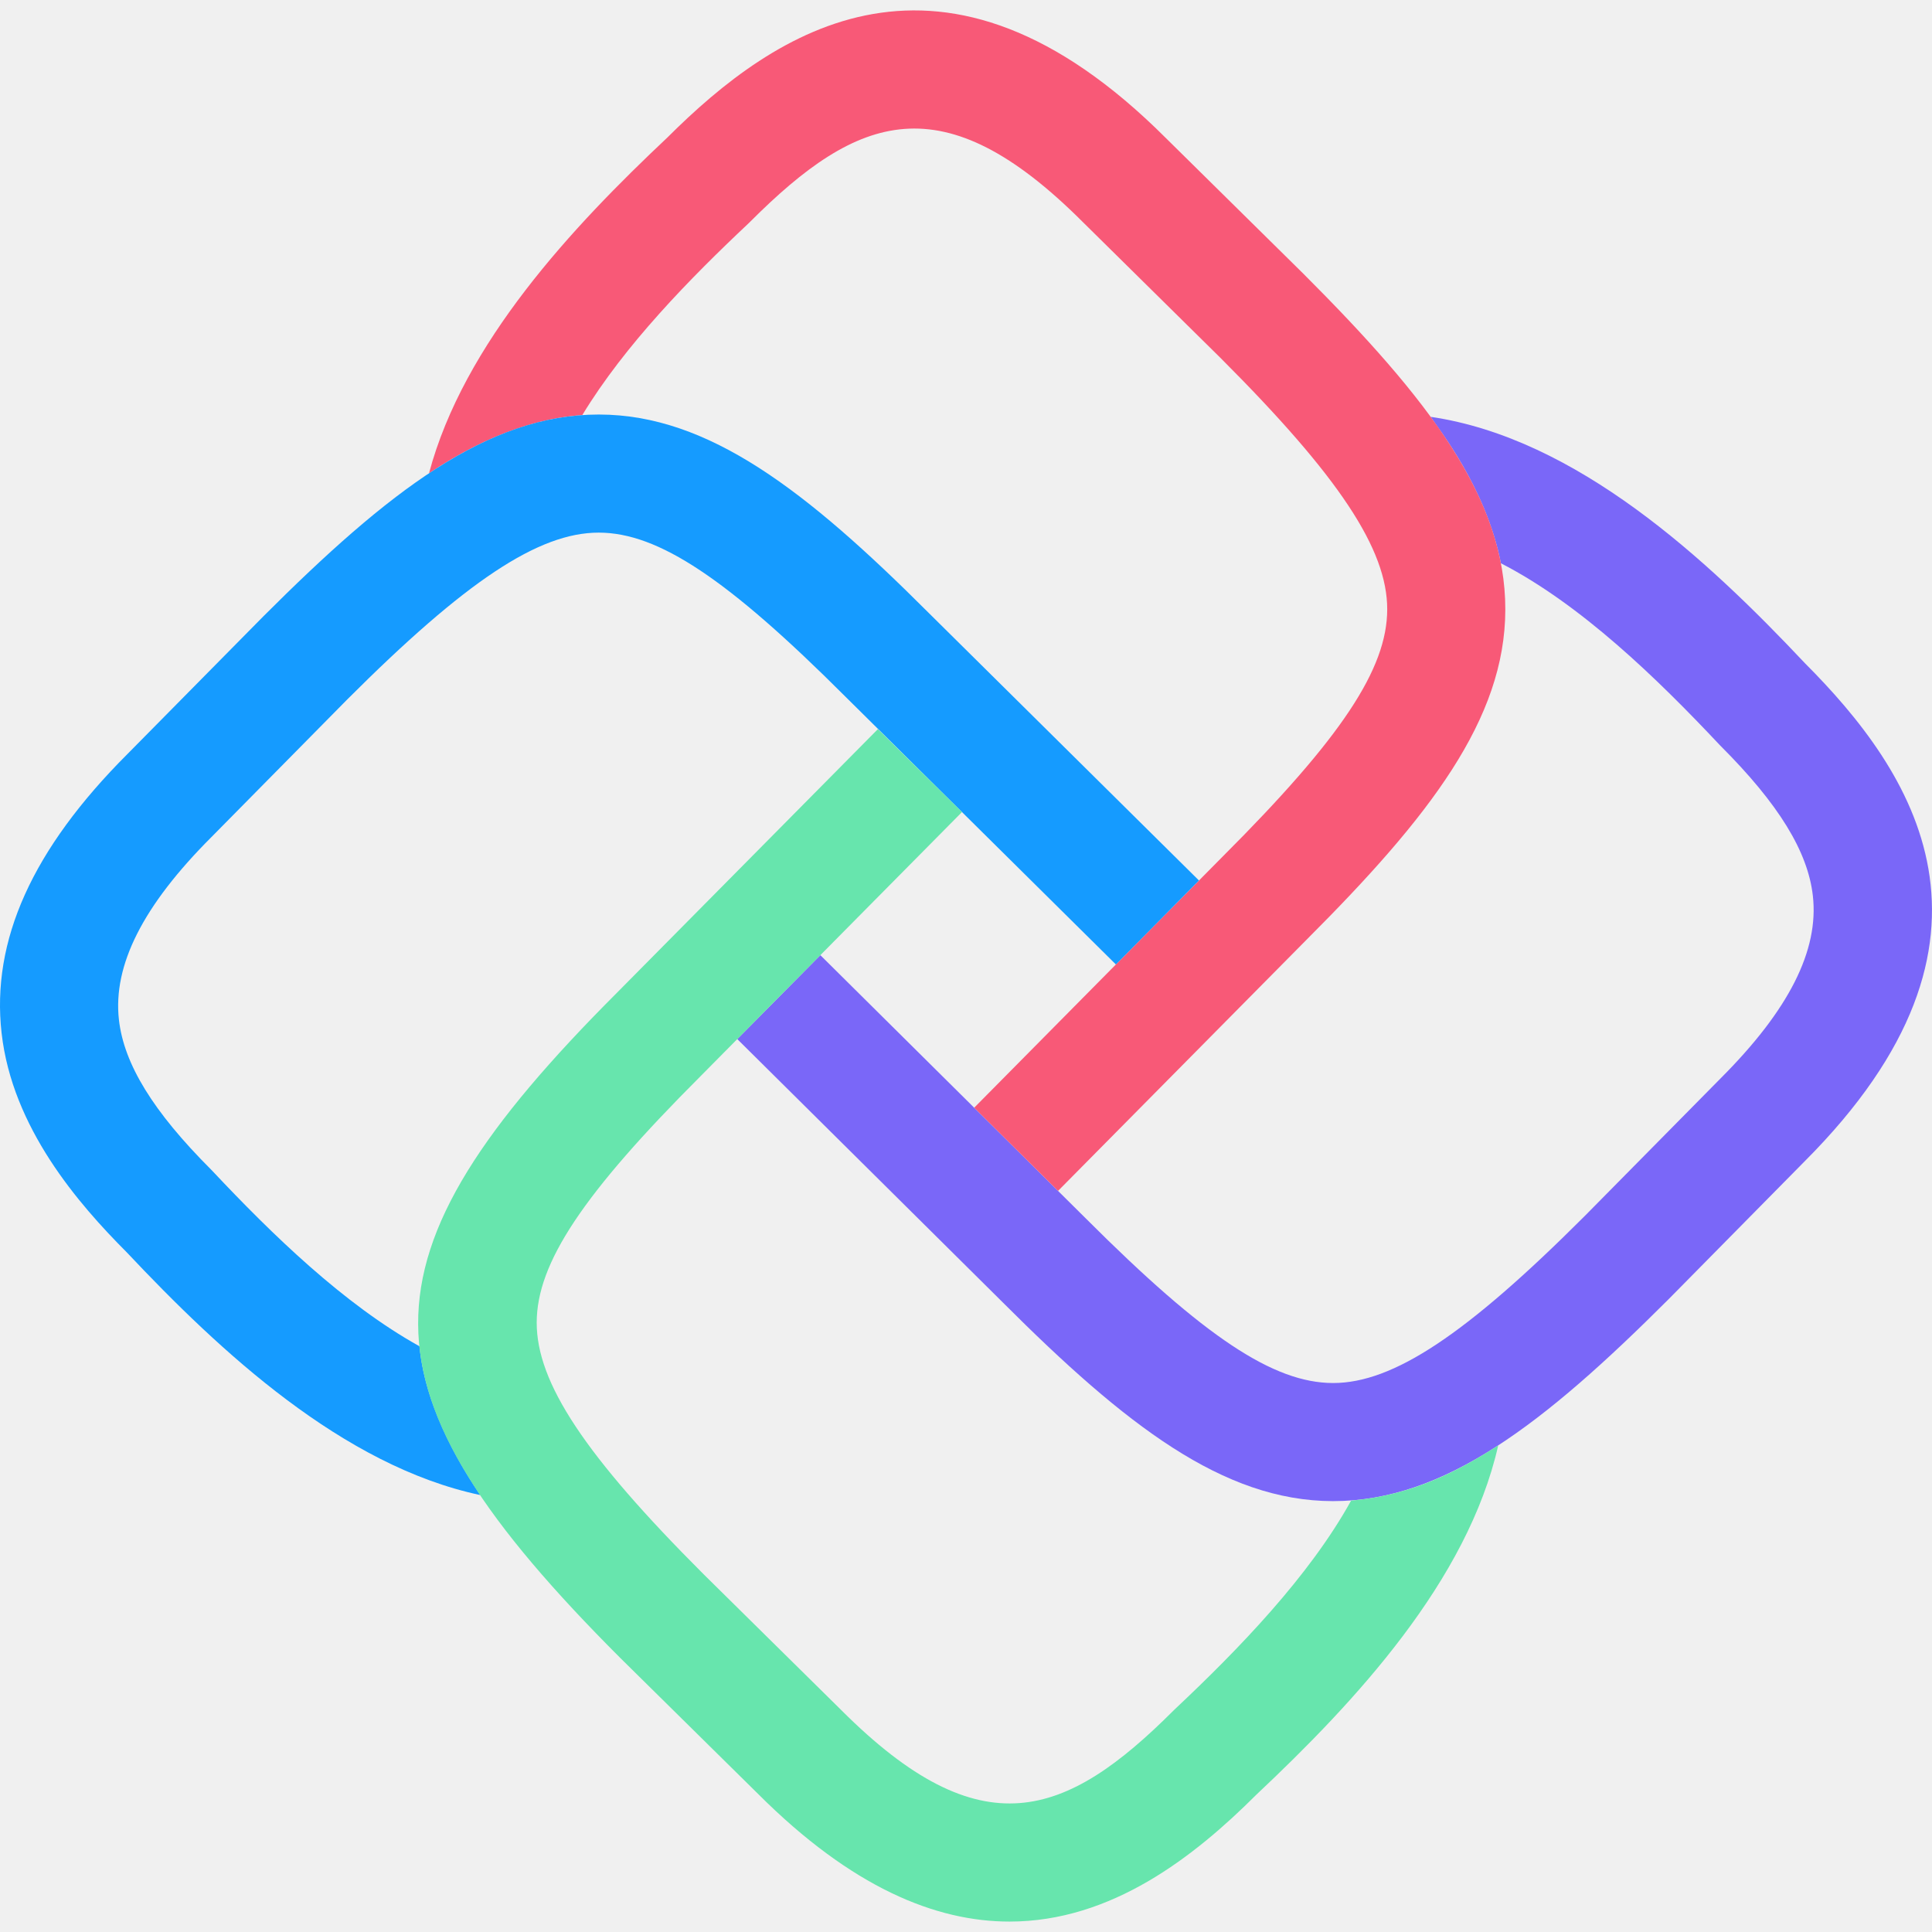
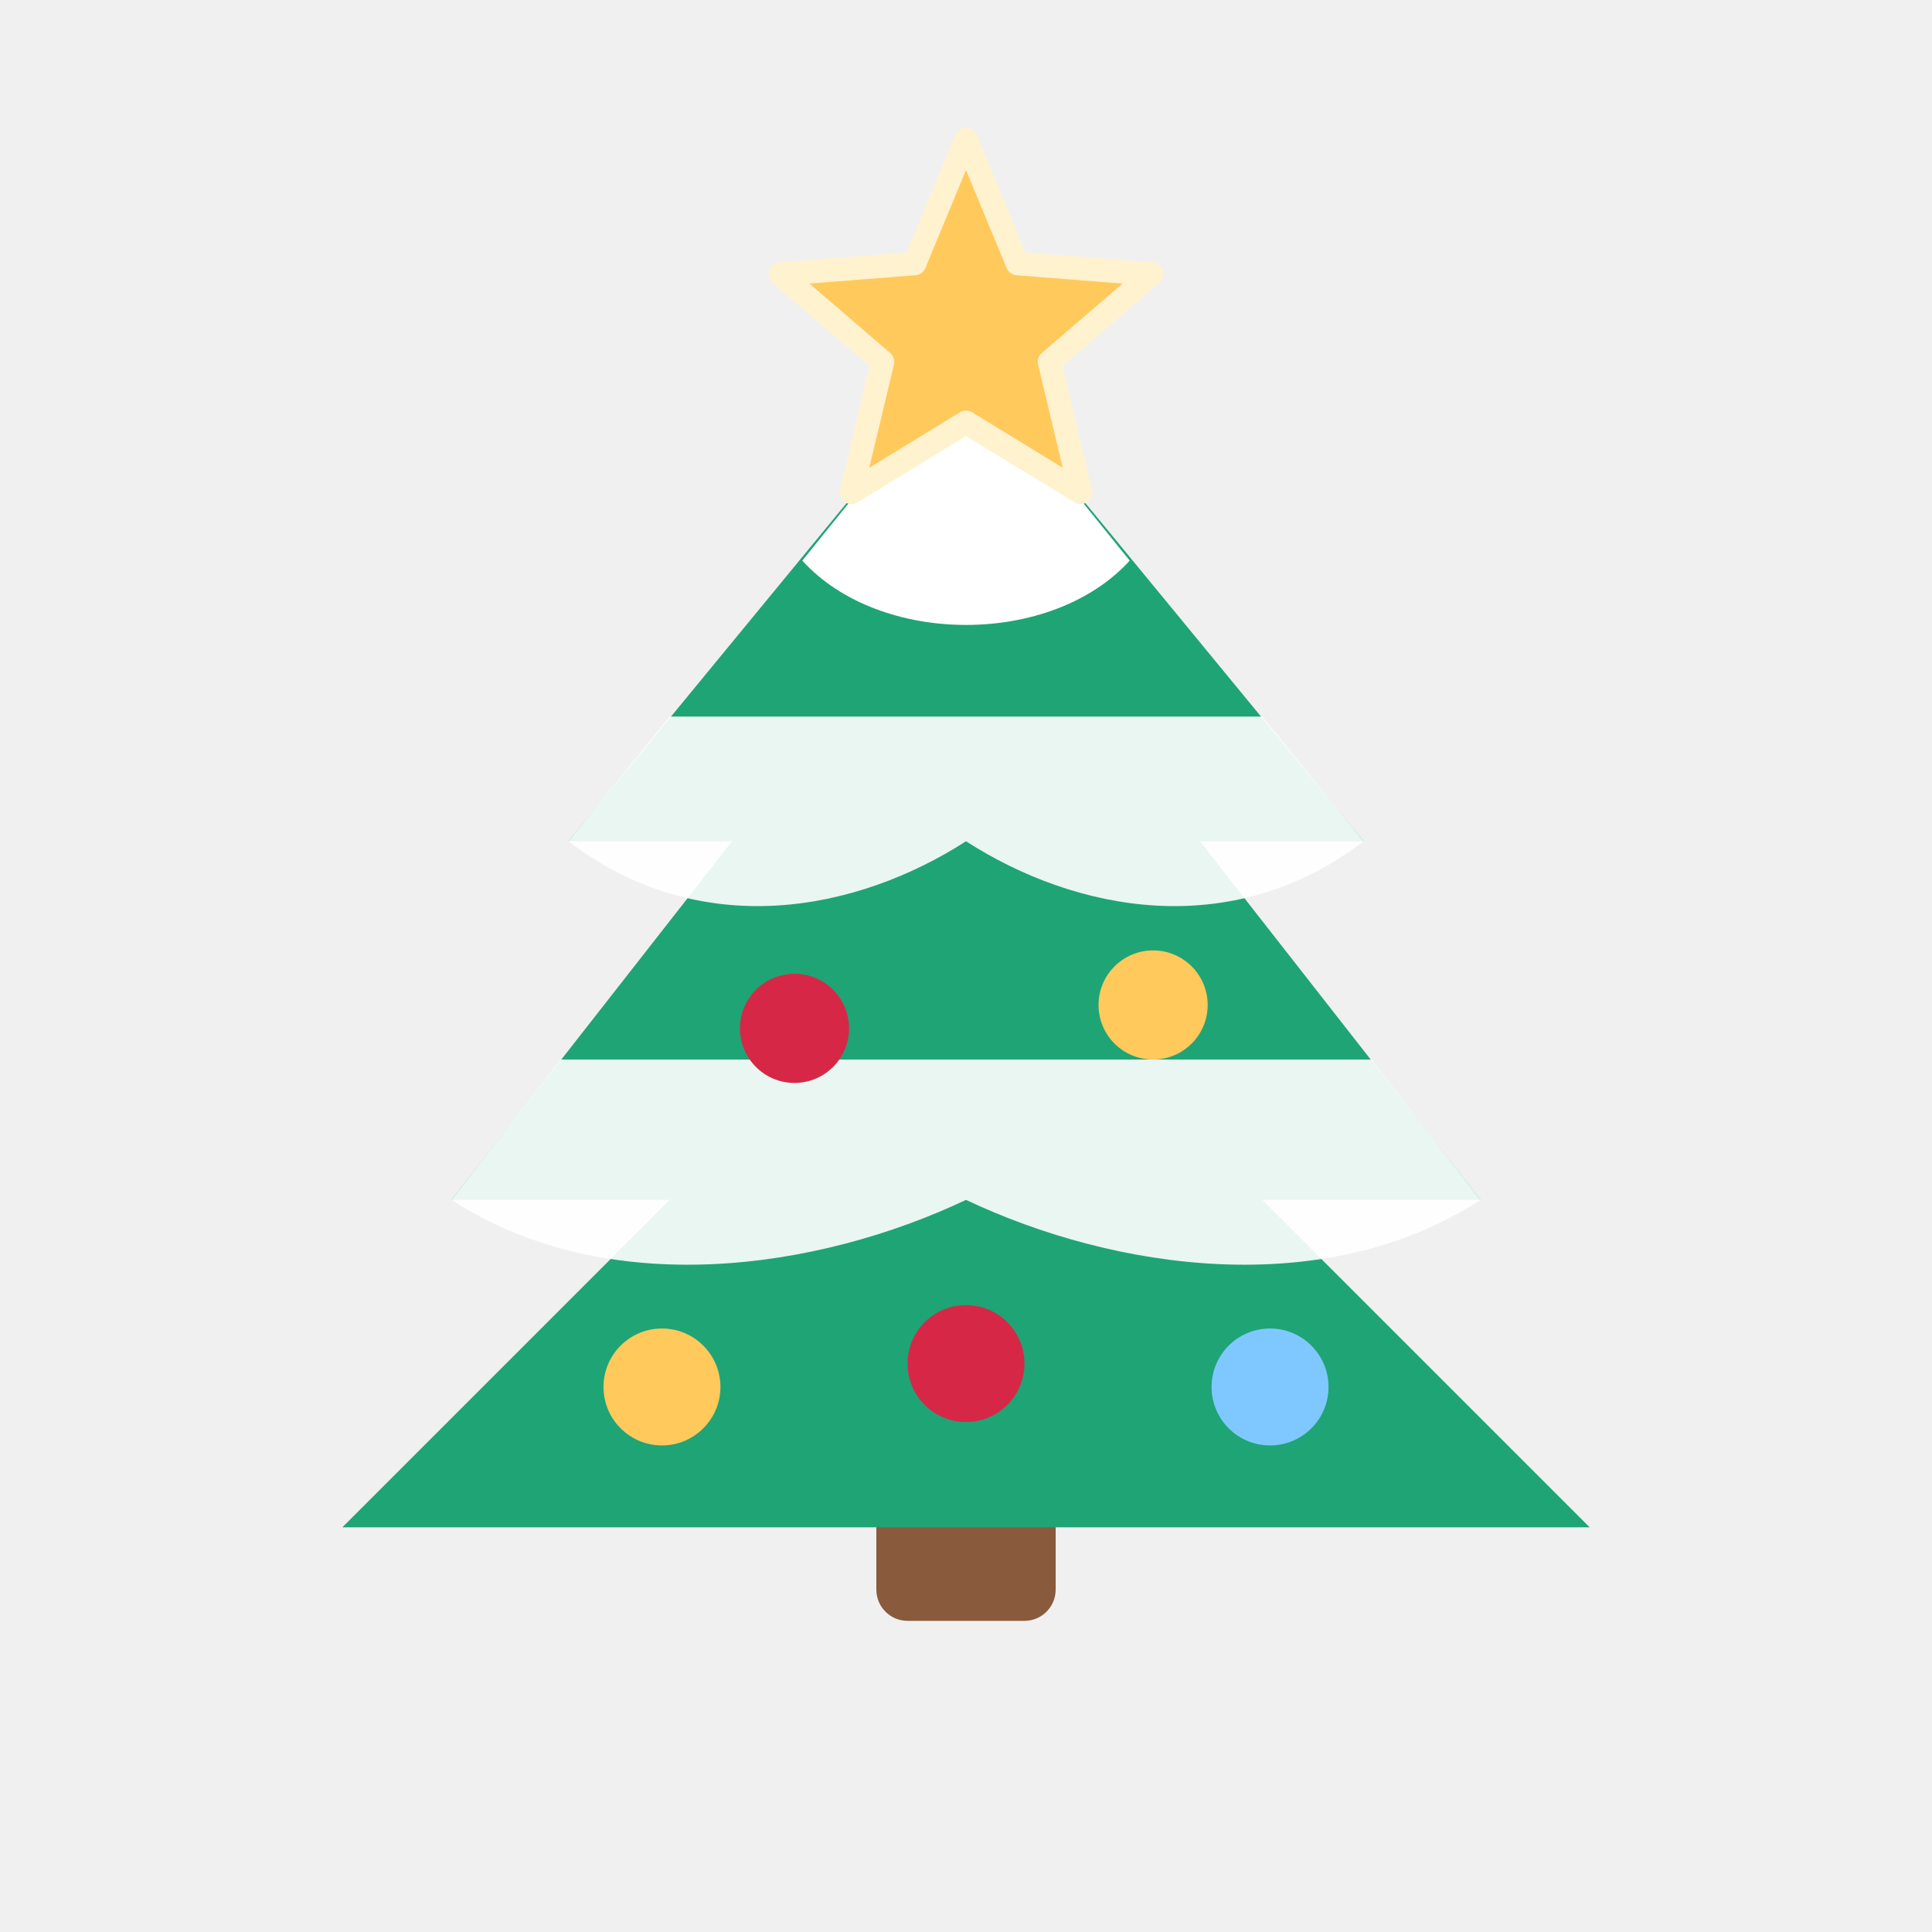
- <svg xmlns="http://www.w3.org/2000/svg" xmlns:xlink="http://www.w3.org/1999/xlink" width="450" height="450" viewBox="0 0 50.37 49.827" version="1.1" id="svg151">
-   <defs id="defs105">
-     <path id="aj28a0fd1a" d="M 1.738,0.156 3.927,2.323 2.347,3.919 0.101,1.81 Z" />
-     <path id="fdje57jgic" d="M 2.201,0.066 3.855,1.703 1.69,3.894 0.093,2.311 Z" />
-     <path id="6bg72xwlze" d="M 2.398,0.044 3.994,1.624 1.886,3.869 0.232,2.232 Z" />
-     <path id="eaqjnja8wg" d="M 1.736,0.023 3.981,2.132 2.344,3.786 0.156,1.619 Z" />
-   </defs>
-   <g fill="none" fill-rule="evenodd" id="g149" transform="translate(-2.9304427e-4,-1.6465461e-4)">
-     <g id="g147">
-       <g id="g145">
-         <path fill="#7a67f8" d="M 34.758,38.865 H 34.746 C 31.892,38.86 29.342,36.882 26.152,33.692 l -6.93,-6.873 2.166,-2.188 6.937,6.88 c 3.075,3.074 4.876,4.272 6.427,4.275 h 0.005 c 1.567,0 3.467,-1.262 6.558,-4.353 l 3.541,-3.587 c 1.784,-1.784 2.57,-3.34 2.408,-4.762 -0.13,-1.156 -0.894,-2.397 -2.401,-3.904 L 44.83,19.146 C 43.202,17.414 41.211,15.483 39.131,14.414 38.745,12.437 37.48,10.881 37.3,10.596 c 3.803,0.559 7.197,3.703 9.758,6.424 2.788,2.794 5.803,7.176 -0.018,12.996 l -3.54,3.588 c -3.251,3.25 -5.844,5.261 -8.742,5.261" id="path107" />
-         <path fill="#f85977" d="m 25.399,28.608 6.492,-6.562 c 3.076,-3.076 4.274,-4.877 4.276,-6.428 0.004,-1.567 -1.257,-3.469 -4.352,-6.563 L 28.228,5.515 C 24.58,1.867 22.369,2.699 19.561,5.507 L 19.528,5.54 c -1.54,1.448 -3.237,3.182 -4.346,5.01 -1.031,0.073 -2.361,0.424 -3.997,1.518 0.906,-3.397 3.737,-6.422 6.216,-8.755 2.794,-2.789 7.177,-5.804 12.997,0.017 l 3.588,3.54 c 3.255,3.256 5.266,5.851 5.26,8.754 -0.005,2.854 -1.982,5.404 -5.172,8.594 l -6.489,6.559 z" id="path109" />
-         <path fill="#159bff" d="M 12.522,38.707 C 8.939,37.946 5.746,34.972 3.308,32.382 2.035,31.106 0.321,29.13 0.042,26.663 c -0.274,-2.414 0.8,-4.795 3.283,-7.278 l 3.542,-3.588 c 3.25,-3.25 5.843,-5.261 8.74,-5.261 h 0.013 c 2.854,0.005 5.404,1.983 8.593,5.172 l 7.046,6.976 -2.165,2.19 -7.053,-6.983 c -3.076,-3.076 -4.876,-4.273 -6.427,-4.276 h -0.006 c -1.566,0 -3.466,1.261 -6.557,4.352 L 5.51,21.555 c -1.784,1.784 -2.57,3.34 -2.409,4.762 0.131,1.156 0.894,2.396 2.402,3.904 l 0.033,0.034 c 1.55,1.649 3.43,3.479 5.401,4.573 0.168,1.739 1.2,3.297 1.585,3.88" id="path111" />
-         <path fill="#67e5ad" d="m 26.32,49.827 c -1.925,0 -4.114,-0.886 -6.557,-3.33 l -3.588,-3.54 C 9.167,35.949 9.151,32.546 16.086,25.61 l 6.802,-6.872 2.193,2.162 -6.812,6.882 c -3.076,3.076 -4.273,4.877 -4.276,6.427 -0.003,1.568 1.258,3.47 4.352,6.563 l 3.588,3.541 c 3.646,3.647 5.858,2.816 8.666,0.008 l 0.034,-0.033 c 1.654,-1.555 3.5,-3.46 4.593,-5.437 1.661,-0.14 2.9,-0.841 3.835,-1.438 -0.8,3.537 -3.738,6.69 -6.302,9.102 -1.62,1.618 -3.777,3.312 -6.439,3.312" id="path113" />
-         <g transform="translate(21.154,18.577)" id="g120">
-           <mask id="8jptpqrneb" fill="#ffffff">
-             <use xlink:href="#aj28a0fd1a" id="use115" />
-           </mask>
-           <path d="M 0.101,1.81 1.738,0.156 3.927,2.323 2.347,3.919 Z" mask="url(#8jptpqrneb)" id="path118" />
-         </g>
-         <g transform="translate(27.404,20.981)" id="g127">
-           <mask id="b2iljpfwbd" fill="#ffffff">
-             <use xlink:href="#fdje57jgic" id="use122" />
-           </mask>
-           <path d="M 2.201,0.066 3.855,1.703 1.69,3.894 0.093,2.311 Z" mask="url(#b2iljpfwbd)" id="path125" />
-         </g>
-         <g transform="translate(18.99,24.587)" id="g134">
-           <mask id="gj70tyfpnf" fill="#ffffff">
-             <use xlink:href="#6bg72xwlze" id="use129" />
-           </mask>
-           <path d="M 1.886,3.869 0.232,2.232 2.398,0.044 3.994,1.624 Z" mask="url(#gj70tyfpnf)" id="path132" />
-         </g>
-         <g transform="translate(25.24,26.99)" id="g141">
-           <mask id="z7vhvduckh" fill="#ffffff">
-             <use xlink:href="#eaqjnja8wg" id="use136" />
-           </mask>
-           <path d="M 3.981,2.132 2.344,3.786 0.156,1.619 1.736,0.023 Z" mask="url(#z7vhvduckh)" id="path139" />
-         </g>
-       </g>
-     </g>
+ <svg xmlns="http://www.w3.org/2000/svg" width="456" height="456" viewBox="0 0 456 456">
+   <g transform="translate(228 228) scale(0.92) translate(-228 -228)">
+     <rect x="205" y="350" width="46" height="46" rx="8" fill="#8A5A3C" />
+     <path d="M228 72 330 196H288L360 288H304L388 372H68L152 288H96L168 196H126Z" fill="#1FA476" />
+     <path d="M228 72 270 124C250 146 206 146 186 124Z" fill="#fff" />
+     <path d="M126 196C160 222 200 214 228 196 256 214 296 222 330 196L304 164H152Z" fill="#fff" opacity=".9" />
+     <path d="M96 288C136 314 190 306 228 288 266 306 320 314 360 288L332 252H124Z" fill="#fff" opacity=".9" />
+     <circle cx="184" cy="244" r="14" fill="#D62846" />
+     <circle cx="276" cy="238" r="14" fill="#FFC95C" />
+     <circle cx="150" cy="336" r="15" fill="#FFC95C" />
+     <circle cx="228" cy="330" r="15" fill="#D62846" />
+     <circle cx="306" cy="336" r="15" fill="#7FC8FF" />
+     <polygon points="228.0,16.0 241.2,47.8 275.6,50.5 249.4,73.0 257.4,106.5 228.0,88.5 198.6,106.5 206.6,73.0 180.4,50.5 214.8,47.8" fill="#FFC95C" stroke="#FFF2CF" stroke-width="6" stroke-linejoin="round" />
  </g>
</svg>
